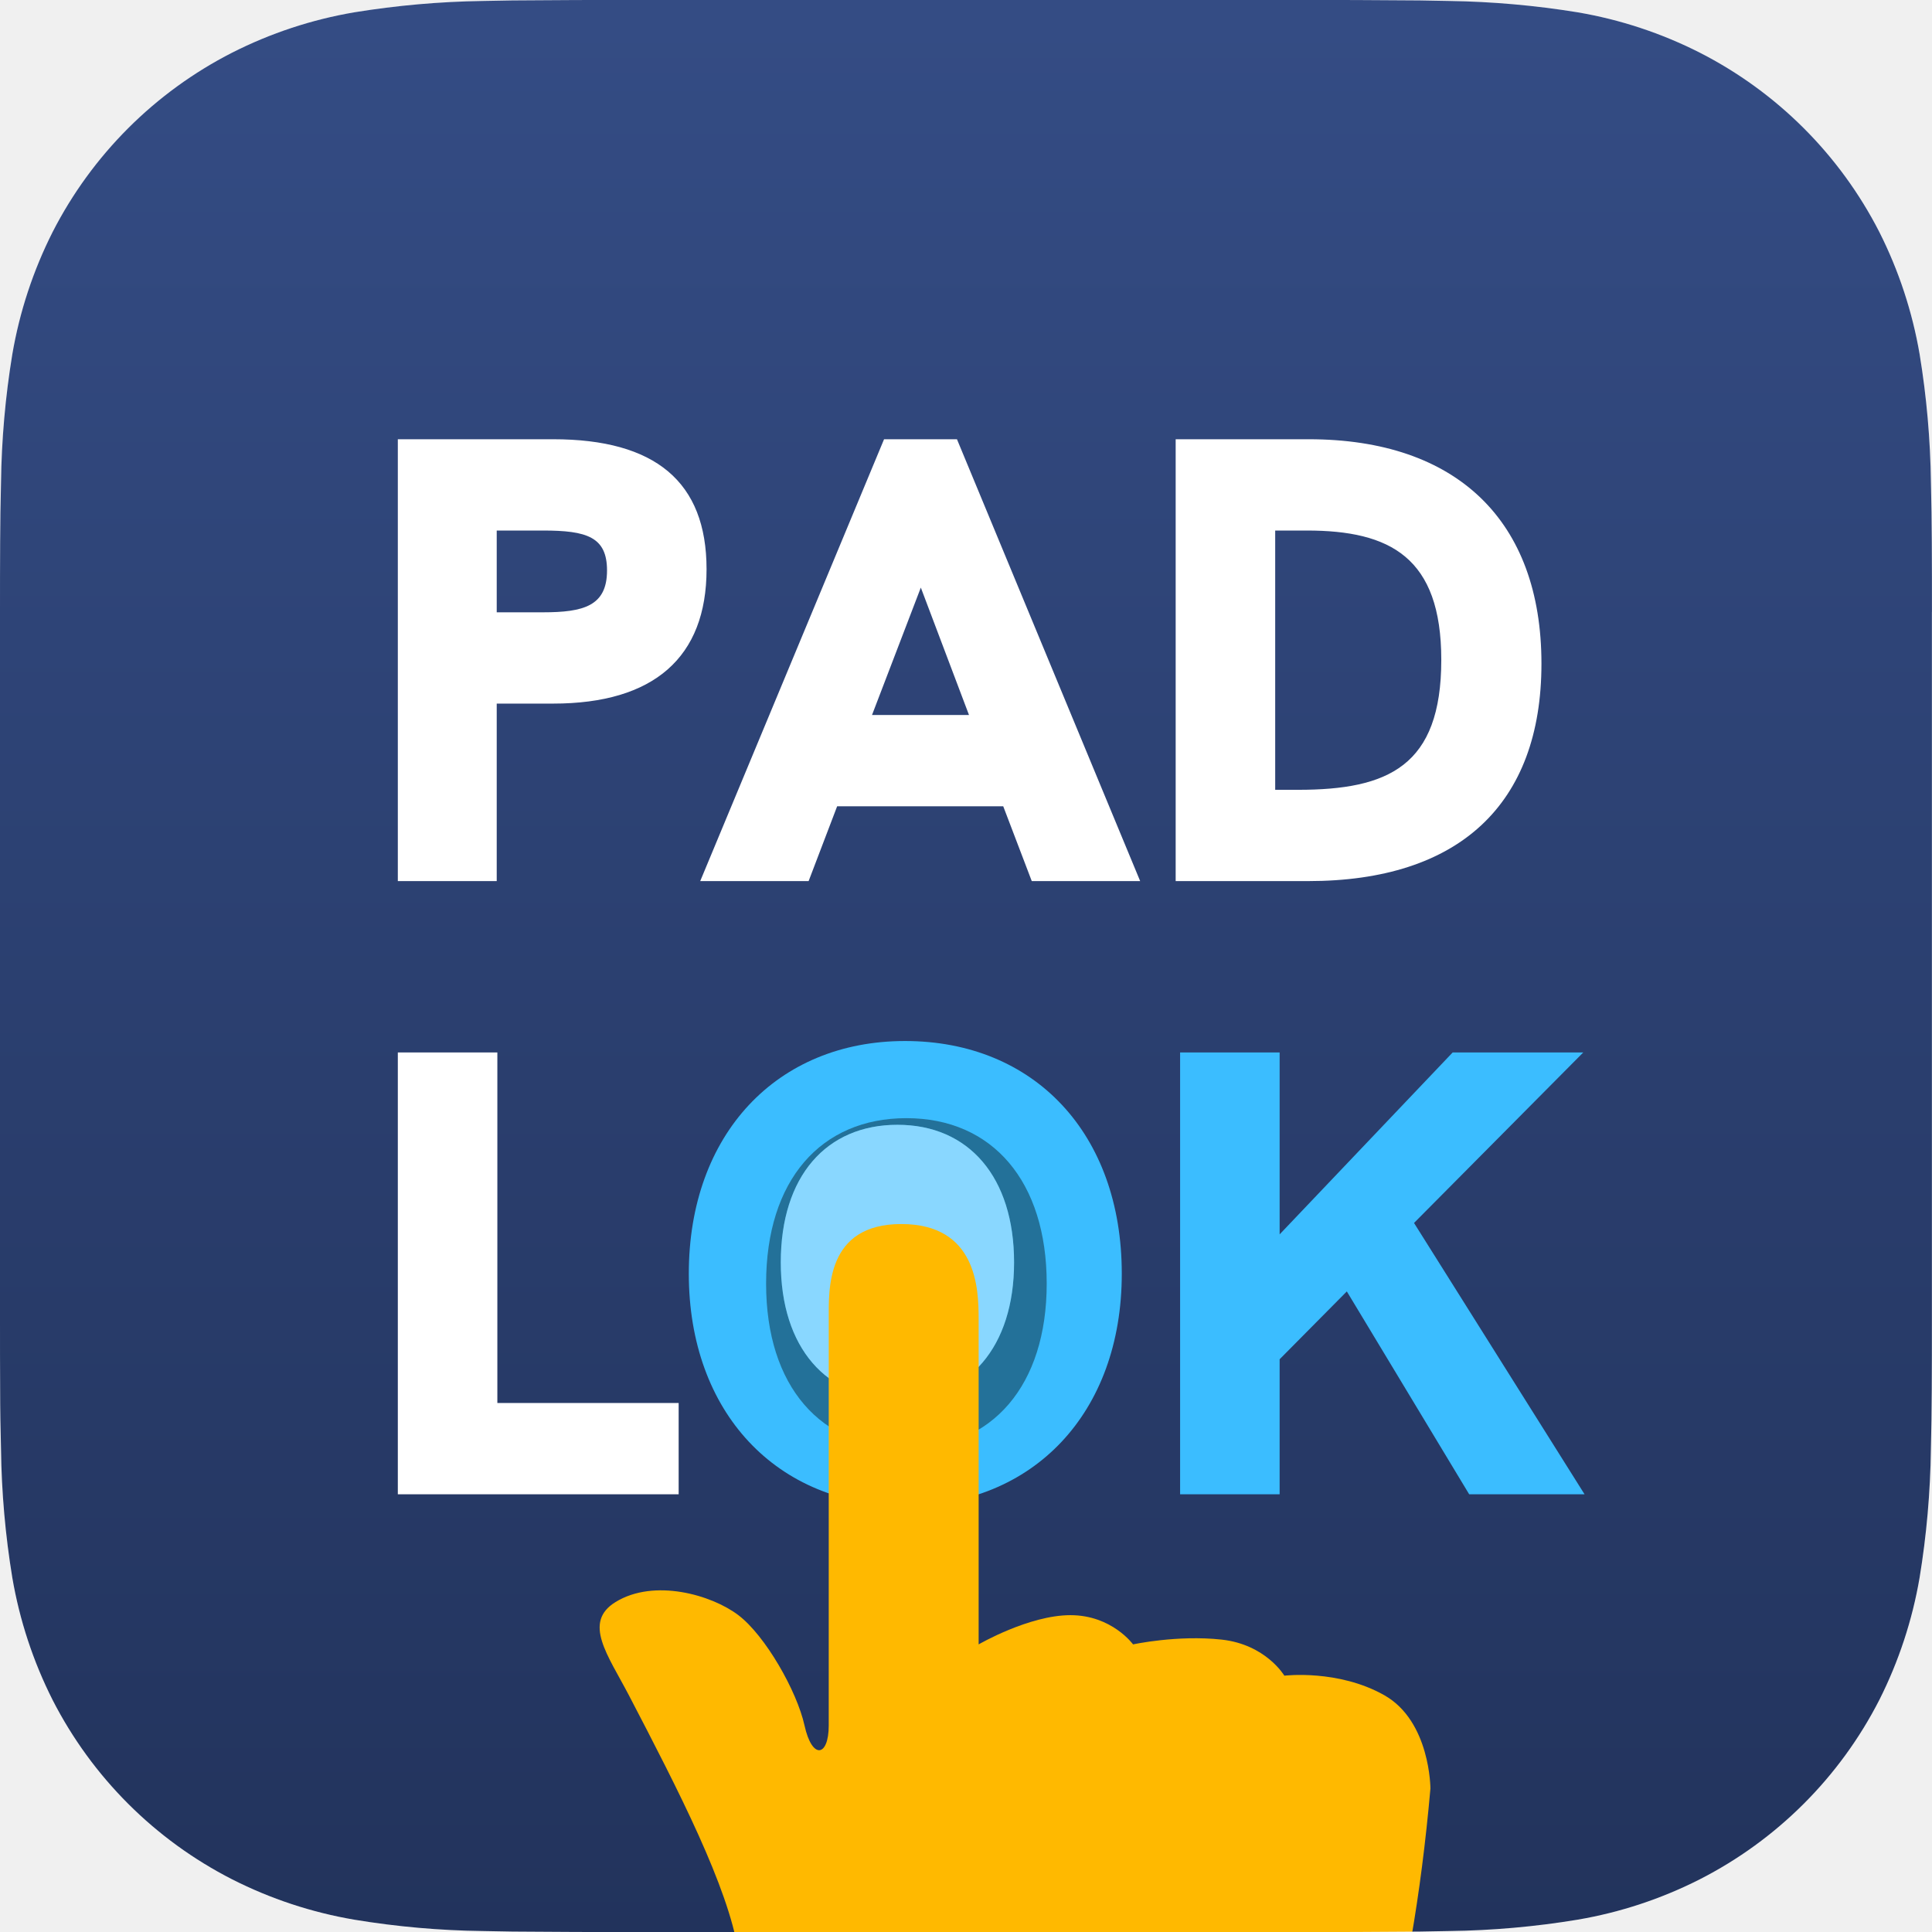
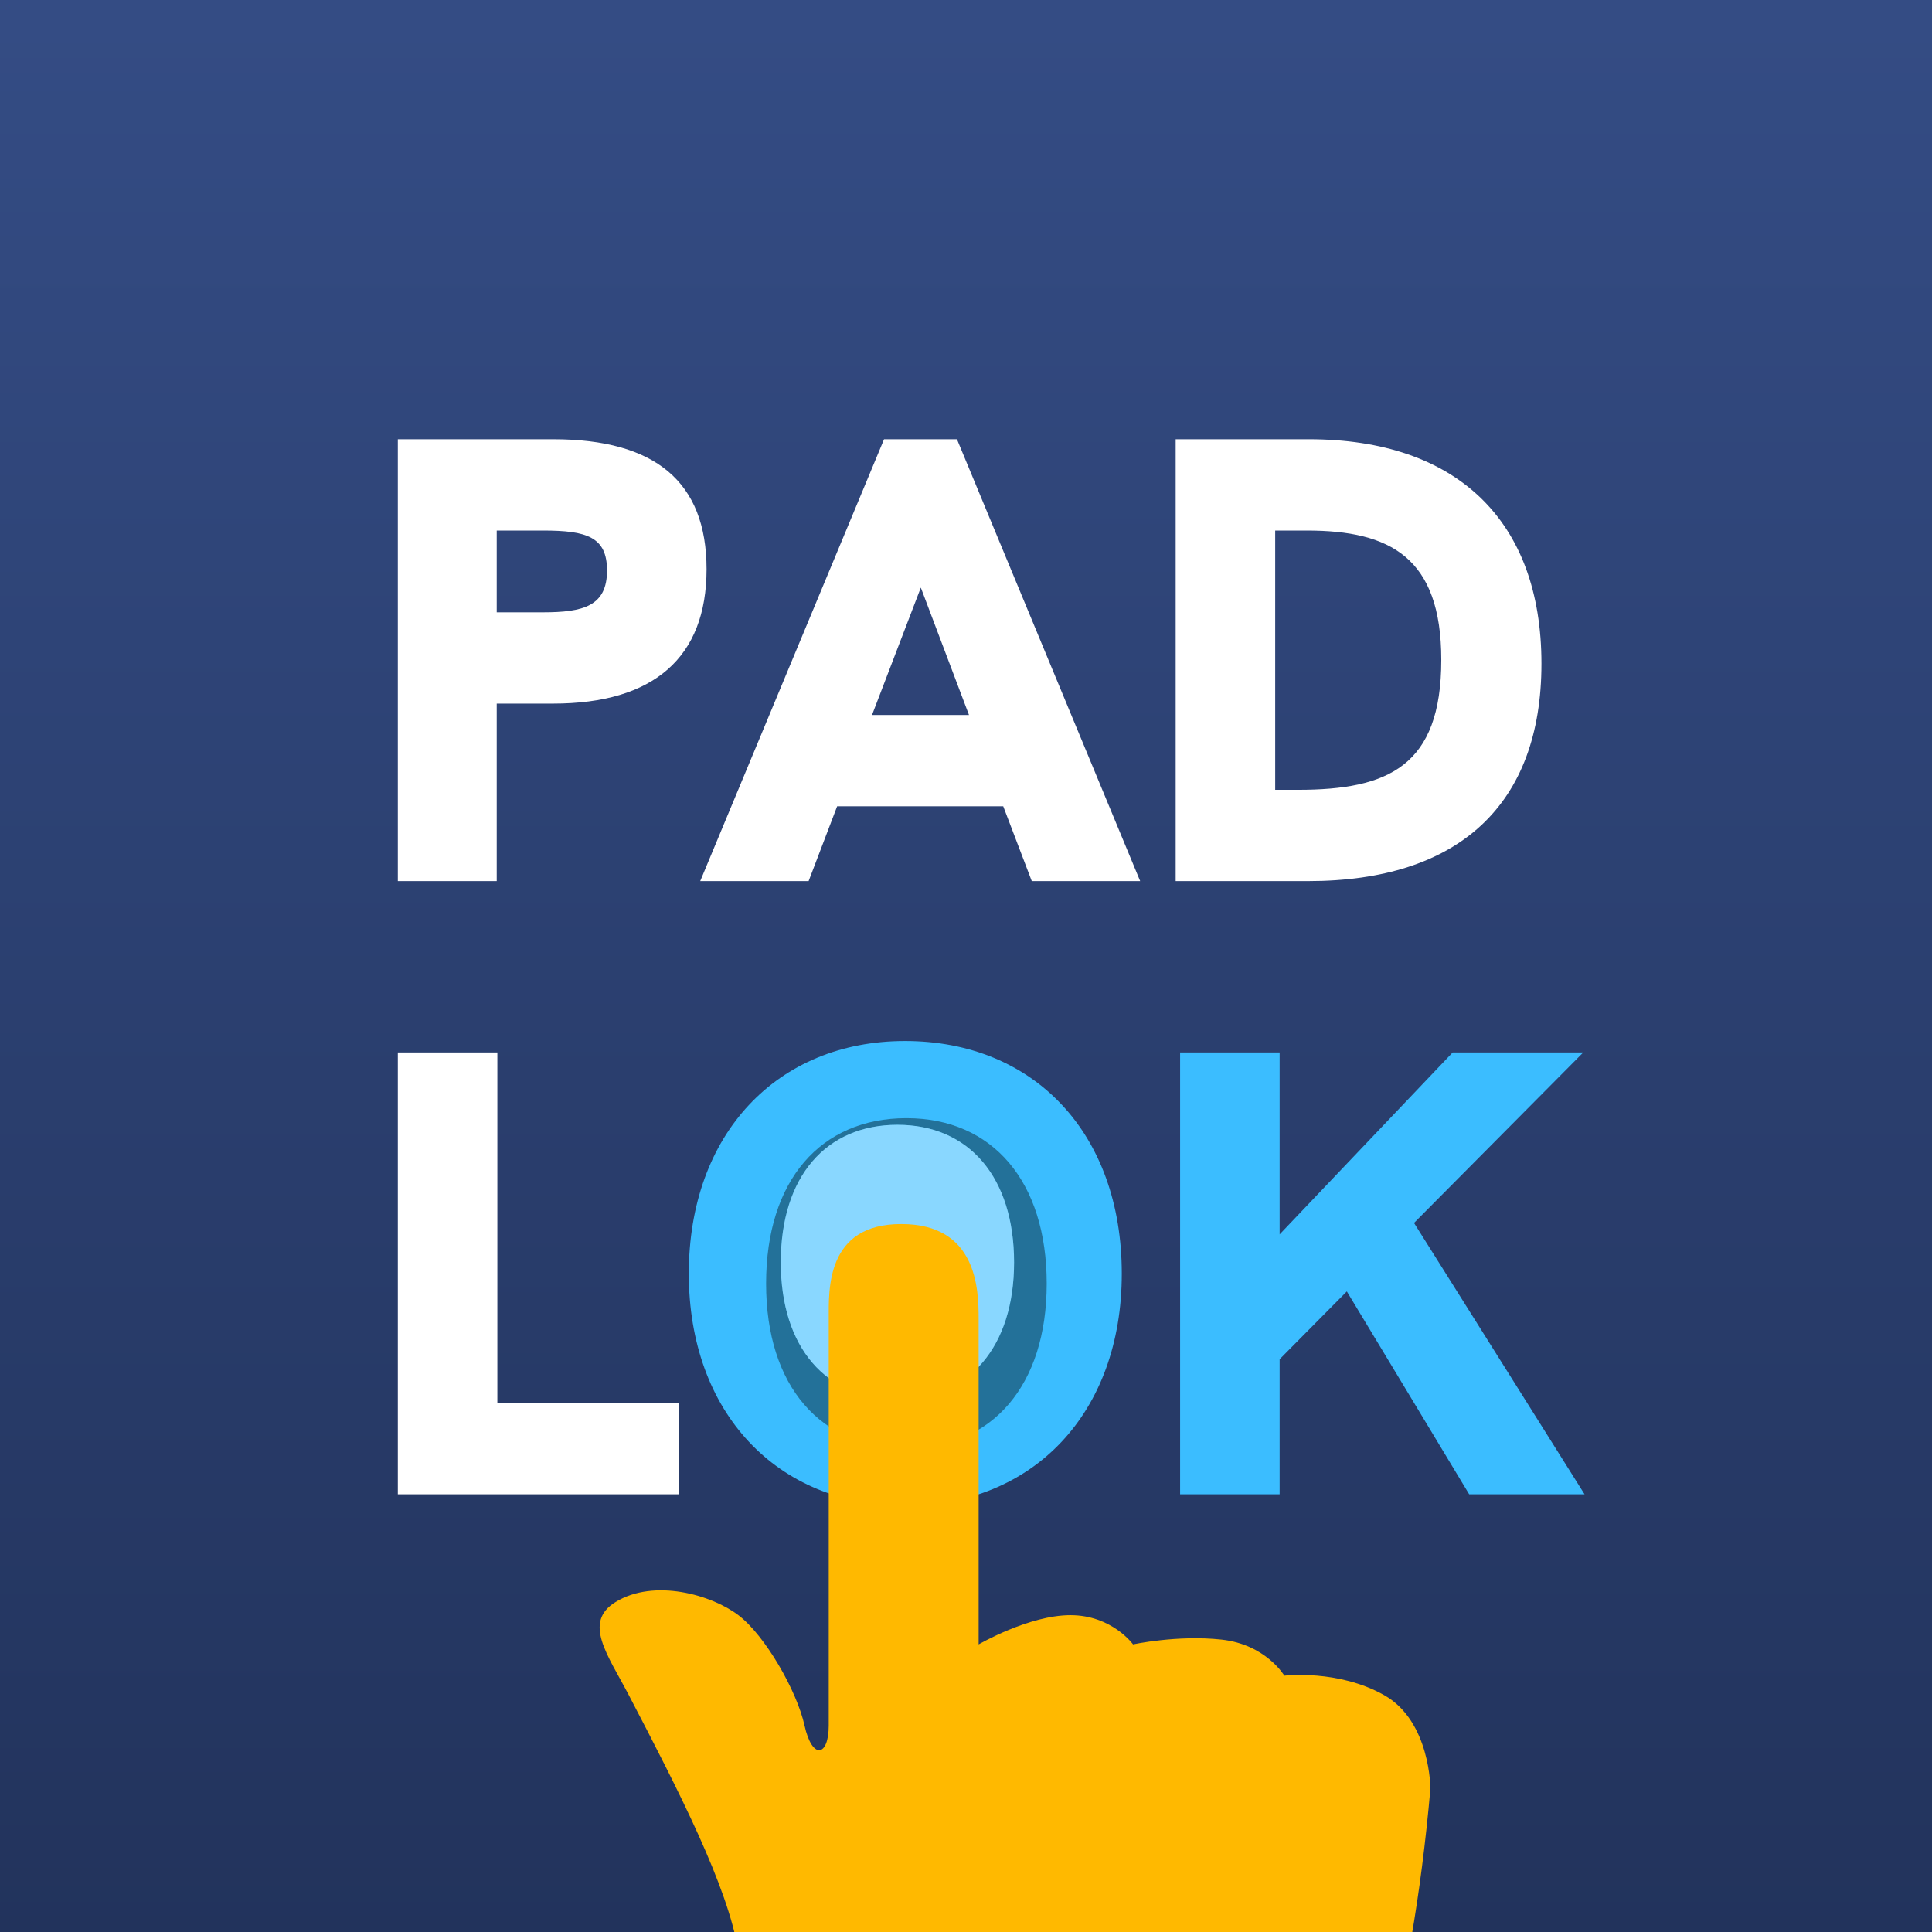
<svg xmlns="http://www.w3.org/2000/svg" xmlns:xlink="http://www.w3.org/1999/xlink" width="1024" height="1024">
  <defs>
-     <path id="a" d="M1023.974 324.352c0-12.416 0-24.832-.076-37.12-.064-10.496-.18-20.864-.461-31.36a456.666 456.666 0 0 0-5.99-68.096 230.298 230.298 0 0 0-21.338-64.768 218.227 218.227 0 0 0-95.194-95.104 227.226 227.226 0 0 0-64.717-21.376A467.7 467.7 0 0 0 768.077.512C757.657.256 747.23.128 736.794.128 724.416 0 712.026 0 699.674 0H324.3c-12.378 0-24.768 0-37.12.128-10.436 0-20.868.128-31.296.384a467.686 467.686 0 0 0-68.109 6.016 227.443 227.443 0 0 0-64.73 21.376 218.291 218.291 0 0 0-95.18 95.104 229.888 229.888 0 0 0-21.338 64.768 454.976 454.976 0 0 0-5.99 68.096c-.282 10.496-.397 20.864-.461 31.36C0 299.52 0 311.936 0 324.352v375.296c0 12.416 0 24.832.077 37.12 0 10.496.179 20.864.46 31.36a454.976 454.976 0 0 0 5.991 68.096 229.888 229.888 0 0 0 21.338 64.768 218.291 218.291 0 0 0 95.18 95.104 227.443 227.443 0 0 0 64.73 21.376 450.56 450.56 0 0 0 68.109 6.016c10.428.256 20.86.384 31.296.384 12.377.128 24.768.128 37.12.128h375.347c12.378 0 24.768 0 37.12-.128 10.436 0 20.864-.128 31.283-.384a450.56 450.56 0 0 0 68.122-6.016 227.226 227.226 0 0 0 64.717-21.376 218.227 218.227 0 0 0 95.193-95.104 230.298 230.298 0 0 0 21.338-64.768 456.666 456.666 0 0 0 5.99-68.096c.282-10.496.397-20.864.461-31.36.077-12.288.077-24.704.077-37.12V324.352h.025Z" />
-     <path id="c" d="M0 0h1024v1024H0z" />
-     <path id="f" d="M480.413 767.648c-45.266 0-74.365-32.737-74.365-87.298 0-54.965 29.1-87.702 74.365-87.702 45.67 0 74.365 33.545 74.365 87.702 0 53.753-28.695 87.298-74.365 87.298Z" />
-     <path id="g" d="M475.656 741.648c-37.632 0-61.824-27.216-61.824-72.576 0-45.696 24.192-72.912 61.824-72.912 37.968 0 61.824 27.888 61.824 72.912 0 44.688-23.856 72.576-61.824 72.576Z" />
-     <linearGradient id="d" x1="50%" x2="50%" y1="100%" y2="1.412%">
+     <path id="a" d="M0 0h1024v1024H0z" />
+     <path id="d" d="M480.413 767.648c-45.266 0-74.365-32.737-74.365-87.298 0-54.965 29.1-87.702 74.365-87.702 45.67 0 74.365 33.545 74.365 87.702 0 53.753-28.695 87.298-74.365 87.298Z" />
+     <path id="e" d="M475.656 741.648c-37.632 0-61.824-27.216-61.824-72.576 0-45.696 24.192-72.912 61.824-72.912 37.968 0 61.824 27.888 61.824 72.912 0 44.688-23.856 72.576-61.824 72.576Z" />
+     <linearGradient id="b" x1="50%" x2="50%" y1="100%" y2="1.412%">
      <stop offset="0%" stop-color="#22335C" />
      <stop offset="100%" stop-color="#344C84" />
    </linearGradient>
  </defs>
  <g fill="none" fill-rule="evenodd">
-     <mask id="b" fill="#fff">
+     <path fill="#FFF" d="M0 0h1024v1024H0z" />
+     <mask id="c" fill="#fff">
      <use xlink:href="#a" />
    </mask>
-     <use xlink:href="#a" fill="#FFF" />
-     <g mask="url(#b)">
-       <path fill="#FFF" d="M0 0h1024v1024H0z" />
-       <g>
-         <mask id="e" fill="#fff">
-           <use xlink:href="#c" />
-         </mask>
-         <use xlink:href="#c" fill="url(#d)" />
-         <path fill="#FFF" fill-rule="nonzero" d="M263.272 467v-94.08h29.904c53.424 0 81.312-24.528 81.312-71.232 0-46.368-27.216-68.88-81.312-68.88h-82.32V467h52.416ZM287.8 324.536h-24.528v-43.344H287.8c23.184 0 33.936 3.36 33.936 21.168 0 18.816-12.432 22.176-33.936 22.176ZM428.584 467l15.12-39.648h88.032L546.856 467h57.456l-97.104-234.192h-38.64L371.128 467h57.456Zm85.008-88.032h-51.408l25.872-67.536 25.536 67.536ZM693.352 467C773.32 467 817 426.344 817 351.752c0-75.936-45.024-118.944-123.312-118.944h-70.56V467h70.224Zm-5.376-48.384H675.88V281.192h16.8c44.016 0 71.232 14.112 71.232 68.544 0 56.448-28.224 68.88-75.936 68.88ZM359.704 792v-48.384h-96.096V557.808h-52.752V792h148.848Z" mask="url(#e)" />
-         <path fill="#3BBDFF" fill-rule="nonzero" d="M479.656 798.048c67.872 0 114.912-49.056 114.912-122.976 0-74.256-46.368-123.312-114.912-123.312-67.872 0-114.576 49.392-114.576 123.312 0 73.584 46.704 122.976 114.576 122.976ZM678.232 792v-71.568l35.616-35.952L778.696 792h61.152l-90.384-143.808 89.712-90.384H769.96l-91.728 96.432v-96.432H625.48V792h52.752Z" mask="url(#e)" />
-         <g fill-rule="nonzero" mask="url(#e)">
-           <use xlink:href="#f" fill="#3BBDFF" />
-           <use xlink:href="#f" fill="#000" fill-opacity=".4" />
-         </g>
-         <g fill-rule="nonzero" mask="url(#e)">
-           <use xlink:href="#g" fill="#3BBDFF" />
-           <use xlink:href="#g" fill="#FFF" fill-opacity=".4" />
-         </g>
-         <g mask="url(#e)">
-           <path fill="#FFB900" fill-rule="nonzero" d="M758.156 947.987s0-35.669-24.46-49.495c-24.458-13.827-52.963-10.35-52.963-10.35s-9.8-16.579-33.313-19.126c-23.514-2.546-46.871 2.547-46.871 2.547s-11.203-15.492-33.2-15.492c-21.998 0-48.648 15.492-48.648 15.492V698.862c0-15.94-1.032-50.075-40.997-50.097-39.964-.011-38.457 34.856-38.457 50.097v215.673c0 16.64-8.795 18.295-12.838 0-4.043-18.295-20.805-47.649-35.053-58.464-14.247-10.815-44.627-19.525-65.08-6.975-17.55 10.769-4.059 28.148 7.032 49.396 26.696 51.214 52.453 101.34 58.048 135.848 15.786 97.471 50.979 172.56 172.372 172.658 66.899.036 150.052-45.754 168.469-109.814 12.278-42.706 20.93-92.439 25.959-149.197Z" />
-         </g>
-       </g>
+     <use xlink:href="#a" fill="url(#b)" />
+     <path fill="#FFF" fill-rule="nonzero" d="M263.272 467v-94.08h29.904c53.424 0 81.312-24.528 81.312-71.232 0-46.368-27.216-68.88-81.312-68.88h-82.32V467h52.416ZM287.8 324.536h-24.528v-43.344H287.8c23.184 0 33.936 3.36 33.936 21.168 0 18.816-12.432 22.176-33.936 22.176ZM428.584 467l15.12-39.648h88.032L546.856 467h57.456l-97.104-234.192h-38.64L371.128 467h57.456Zm85.008-88.032h-51.408l25.872-67.536 25.536 67.536ZM693.352 467C773.32 467 817 426.344 817 351.752c0-75.936-45.024-118.944-123.312-118.944h-70.56V467h70.224Zm-5.376-48.384H675.88V281.192h16.8c44.016 0 71.232 14.112 71.232 68.544 0 56.448-28.224 68.88-75.936 68.88ZM359.704 792v-48.384h-96.096V557.808h-52.752V792h148.848Z" mask="url(#c)" />
+     <path fill="#3BBDFF" fill-rule="nonzero" d="M479.656 798.048c67.872 0 114.912-49.056 114.912-122.976 0-74.256-46.368-123.312-114.912-123.312-67.872 0-114.576 49.392-114.576 123.312 0 73.584 46.704 122.976 114.576 122.976ZM678.232 792v-71.568l35.616-35.952L778.696 792h61.152l-90.384-143.808 89.712-90.384H769.96l-91.728 96.432v-96.432H625.48V792h52.752Z" mask="url(#c)" />
+     <g fill-rule="nonzero" mask="url(#c)">
+       <use xlink:href="#d" fill="#3BBDFF" />
+       <use xlink:href="#d" fill="#000" fill-opacity=".4" />
+     </g>
+     <g fill-rule="nonzero" mask="url(#c)">
+       <use xlink:href="#e" fill="#3BBDFF" />
+       <use xlink:href="#e" fill="#FFF" fill-opacity=".4" />
+     </g>
+     <g mask="url(#c)">
+       <path fill="#FFB900" fill-rule="nonzero" d="M758.156 947.987s0-35.669-24.46-49.495c-24.458-13.827-52.963-10.35-52.963-10.35s-9.8-16.579-33.313-19.126c-23.514-2.546-46.871 2.547-46.871 2.547s-11.203-15.492-33.2-15.492c-21.998 0-48.648 15.492-48.648 15.492V698.862c0-15.94-1.032-50.075-40.997-50.097-39.964-.011-38.457 34.856-38.457 50.097v215.673c0 16.64-8.795 18.295-12.838 0-4.043-18.295-20.805-47.649-35.053-58.464-14.247-10.815-44.627-19.525-65.08-6.975-17.55 10.769-4.059 28.148 7.032 49.396 26.696 51.214 52.453 101.34 58.048 135.848 15.786 97.471 50.979 172.56 172.372 172.658 66.899.036 150.052-45.754 168.469-109.814 12.278-42.706 20.93-92.439 25.959-149.197Z" />
    </g>
  </g>
</svg>
